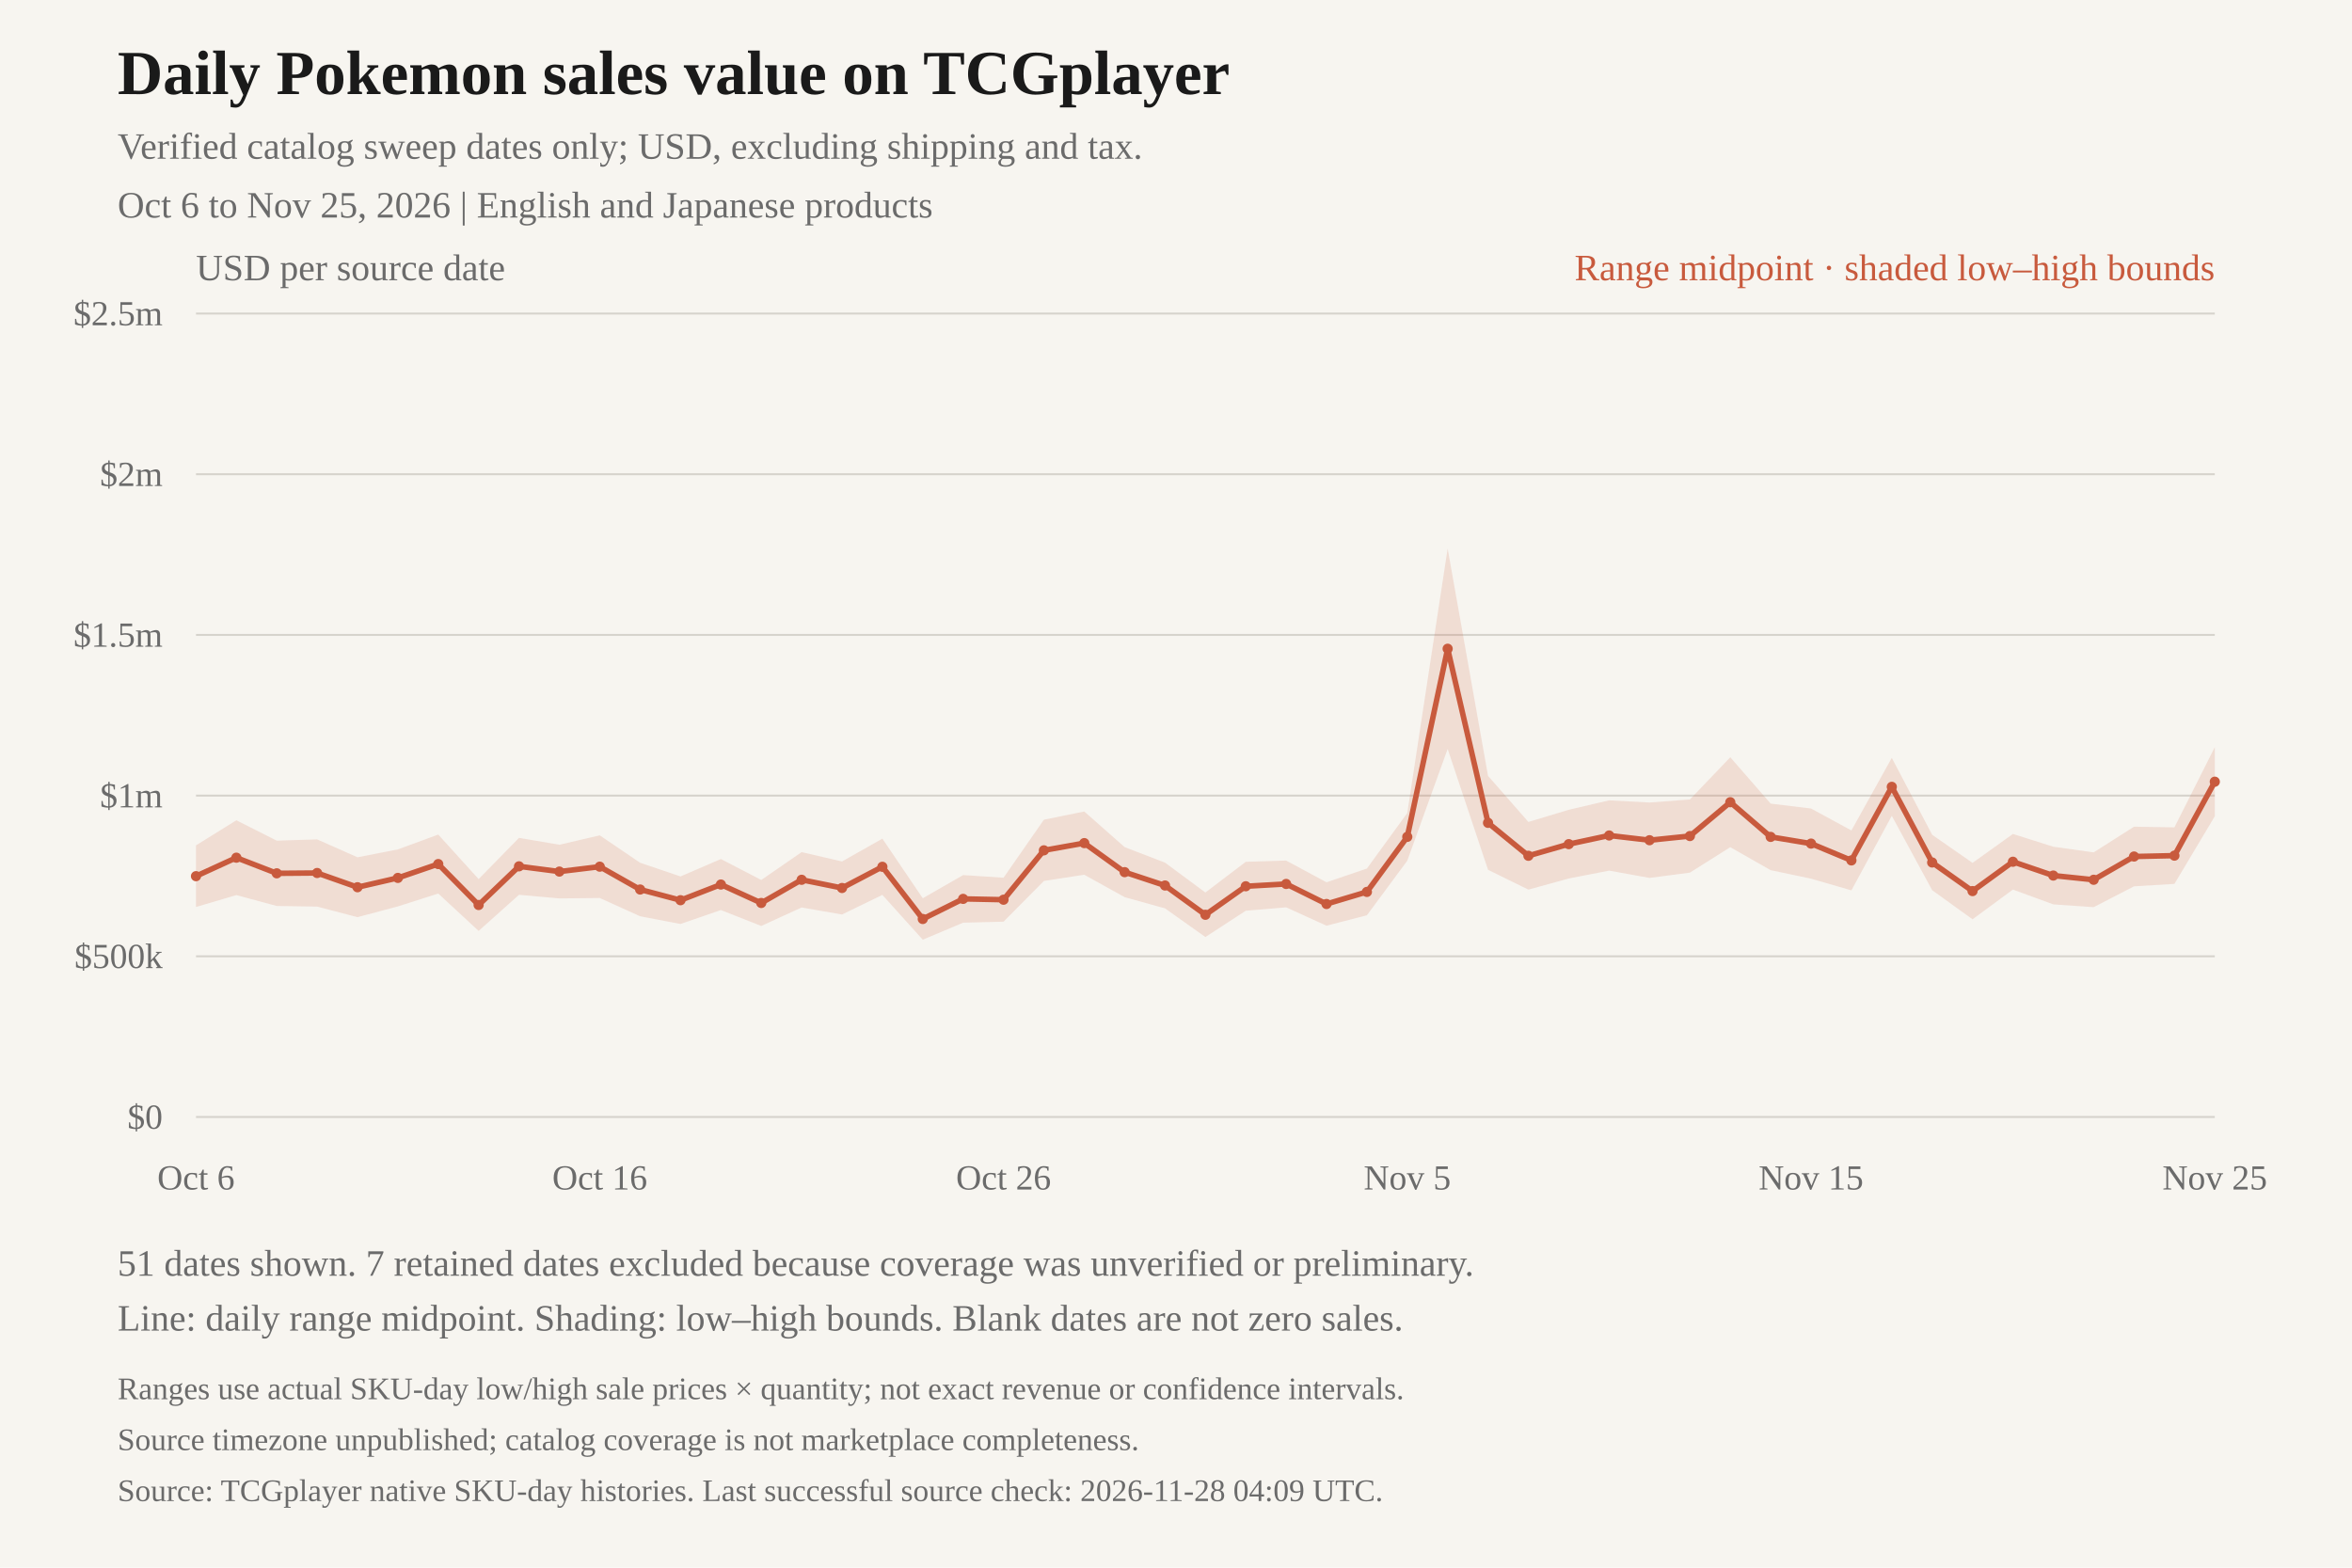
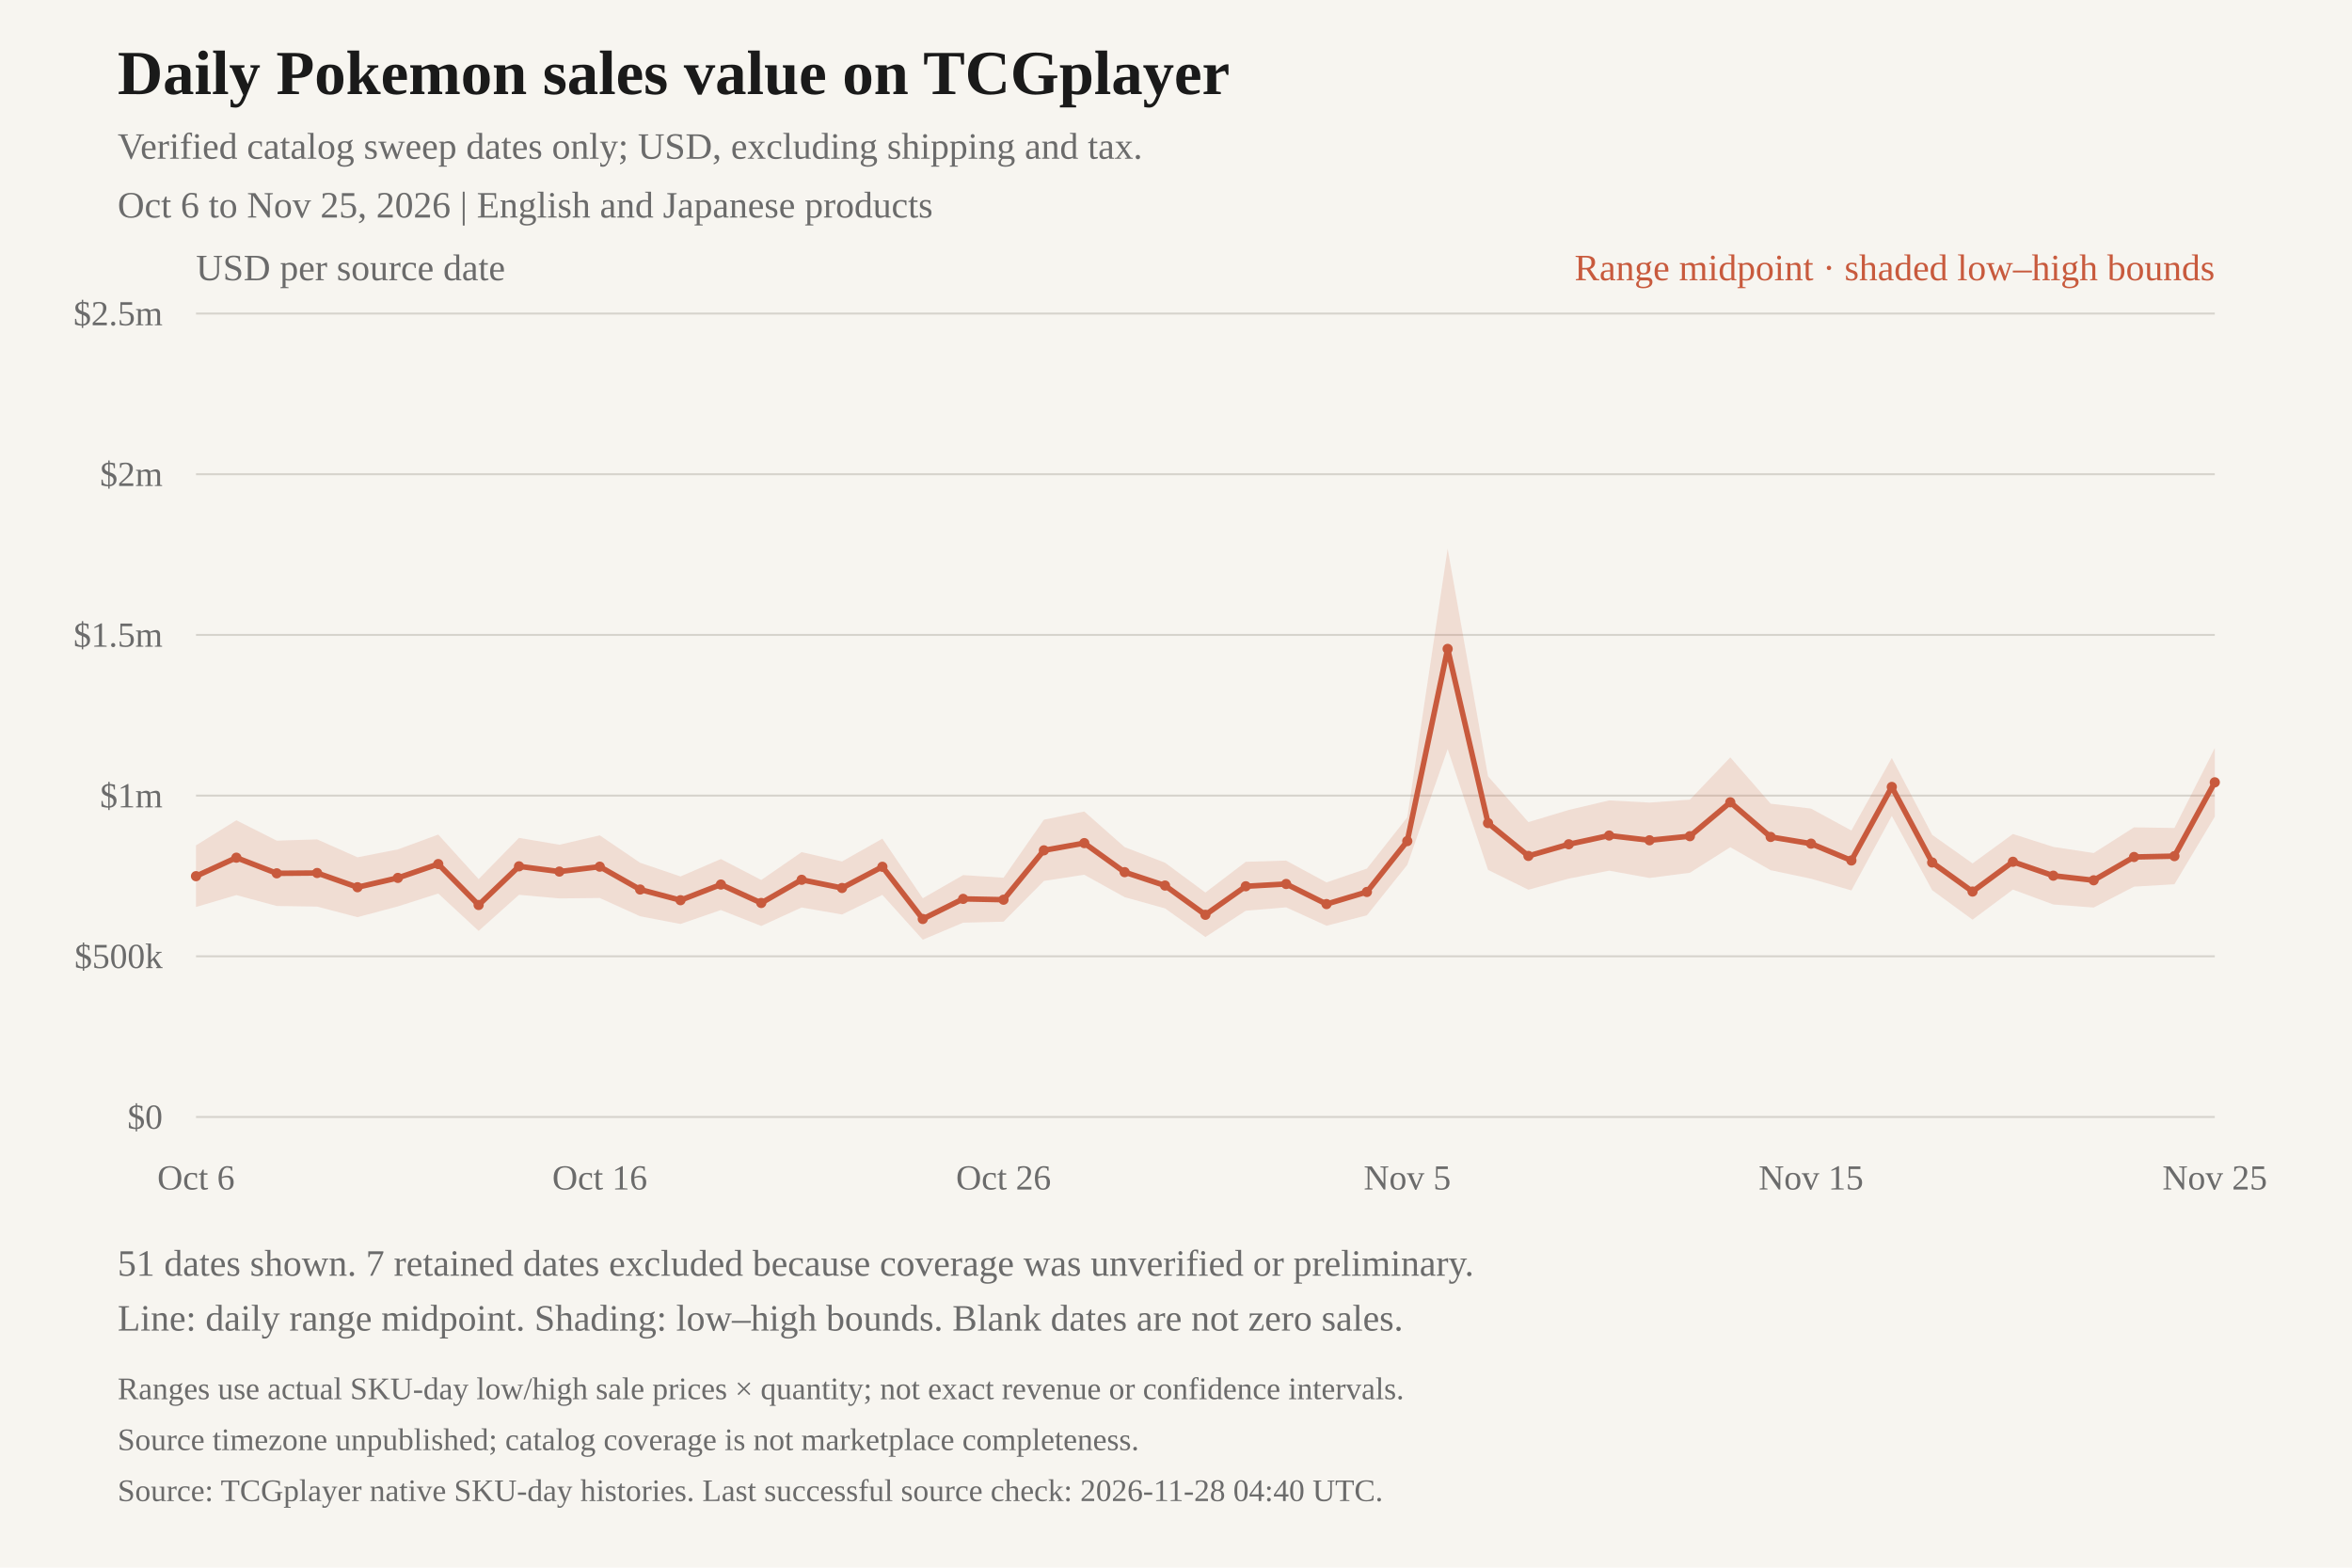
<svg xmlns="http://www.w3.org/2000/svg" width="1200" height="800" viewBox="0 0 1200 800" role="img" aria-labelledby="title description">
  <style>text{font-family:Georgia,"Liberation Serif","Times New Roman",serif;fill:#1A1A1A;font-size:19px}.title{font-size:32px;font-weight:600}.muted,.axis{fill:#6B6B6B}.axis{font-size:18px}.note{font-size:16px;fill:#6B6B6B}.grid{stroke:#D6D3CC;stroke-width:1}</style>
  <rect data-role="background" width="1200" height="800" fill="#F7F5F0" />
  <text x="60" y="48" class="title">Daily Pokemon sales value on TCGplayer</text>
  <text x="60" y="81" class="muted">Verified catalog sweep dates only; USD, excluding shipping and tax.</text>
  <text x="60" y="111" class="muted">Oct 6 to Nov 25, 2026 | English and Japanese products</text>
  <text x="100" y="143" class="muted">USD per source date</text>
  <text x="1130" y="143" text-anchor="end" style="fill:#C85A3D">Range midpoint · shaded low–high bounds</text>
  <path d="M100,570H1130" class="grid" />
  <text x="83" y="576" class="axis" text-anchor="end">$0</text>
  <path d="M100,488H1130" class="grid" />
  <text x="83" y="494" class="axis" text-anchor="end">$500k</text>
  <path d="M100,406H1130" class="grid" />
  <text x="83" y="412" class="axis" text-anchor="end">$1m</text>
  <path d="M100,324H1130" class="grid" />
  <text x="83" y="330" class="axis" text-anchor="end">$1.5m</text>
  <path d="M100,242H1130" class="grid" />
  <text x="83" y="248" class="axis" text-anchor="end">$2m</text>
  <path d="M100,160H1130" class="grid" />
  <text x="83" y="166" class="axis" text-anchor="end">$2.5m</text>
-   <polygon data-series="daily-band" points="100,431.395 120.6,418.596 141.2,428.993 161.8,428.347 182.4,437.483 203,433.454 223.6,425.889 244.2,448.6 264.8,427.569 285.4,431.071 306,426.287 326.6,440.279 347.2,447.253 367.8,438.369 388.4,449.058 409,434.841 429.6,439.616 450.2,427.977 470.8,458.392 491.4,446.556 512,447.917 532.6,418.306 553.2,414.107 573.8,432.3 594.4,440.205 615,455.455 635.6,439.788 656.2,439.154 676.8,450.243 697.4,443.222 718,414.883 738.6,279.934 759.2,395.948 779.8,419.441 800.4,413.237 821,408.419 841.6,409.529 862.2,407.971 882.8,386.435 903.4,410.09 924,412.59 944.6,423.785 965.2,386.736 985.8,425.996 1006.4,440.335 1027,425.567 1047.6,432.088 1068.2,434.976 1088.8,421.873 1109.4,422.208 1130,381.273 1130,416.544 1109.4,451.054 1088.8,452.295 1068.2,462.928 1047.6,461.509 1027,453.946 1006.4,469.121 985.8,454.272 965.2,416.315 944.6,454.361 924,448.385 903.4,444.056 882.8,432.318 862.2,445.312 841.6,448.004 821,444.286 800.4,448.301 779.8,453.98 759.2,443.865 738.6,382.189 718,439.216 697.4,467.071 676.8,472.386 656.2,463.025 635.6,464.749 615,478.174 594.4,463.545 573.8,457.823 553.2,446.38 532.6,449.56 512,470.34 491.4,470.849 470.8,479.541 450.2,456.674 429.6,466.671 409,463.09 388.4,472.524 367.8,464.4 347.2,471.512 326.6,467.575 306,458.248 285.4,458.461 264.8,456.626 244.2,475.046 223.6,455.971 203,462.546 182.4,468.031 161.8,462.639 141.2,462.325 120.6,456.767 100,462.839" fill="#C85A3D" fill-opacity="0.16" />
-   <polyline data-series="daily-midpoint" points="100,447.117 120.6,437.682 141.2,445.659 161.8,445.493 182.4,452.757 203,448 223.6,440.93 244.2,461.823 264.8,442.097 285.4,444.766 306,442.267 326.6,453.927 347.2,459.382 367.8,451.384 388.4,460.791 409,448.965 429.6,453.144 450.2,442.326 470.8,468.967 491.4,458.703 512,459.128 532.6,433.933 553.2,430.244 573.8,445.061 594.4,451.875 615,466.814 635.6,452.269 656.2,451.089 676.8,461.314 697.4,455.146 718,427.05 738.6,331.061 759.2,419.907 779.8,436.71 800.4,430.769 821,426.353 841.6,428.766 862.2,426.641 882.8,409.376 903.4,427.073 924,430.488 944.6,439.073 965.2,401.526 985.8,440.134 1006.4,454.728 1027,439.756 1047.6,446.799 1068.2,448.952 1088.8,437.084 1109.4,436.631 1130,398.909" fill="none" stroke="#C85A3D" stroke-width="2.8" stroke-linejoin="round" stroke-linecap="round" />
+   <polygon data-series="daily-band" points="100,431.395 120.6,418.596 141.2,428.993 161.8,428.347 182.4,437.483 203,433.454 223.6,425.889 244.2,448.6 264.8,427.569 285.4,431.071 306,426.287 326.6,440.279 347.2,447.253 367.8,438.369 388.4,449.058 409,434.841 429.6,439.616 450.2,427.977 470.8,458.392 491.4,446.556 512,447.917 532.6,418.306 553.2,414.107 573.8,432.3 594.4,440.237 615,455.468 635.6,439.795 656.2,439.167 676.8,450.3 697.4,443.246 718,417.086 738.6,280.023 759.2,396.152 779.8,419.531 800.4,413.314 821,408.454 841.6,409.565 862.2,408.054 882.8,386.495 903.4,410.125 924,412.627 944.6,423.828 965.2,386.807 985.8,426.008 1006.4,440.612 1027,425.587 1047.6,432.172 1068.2,435.314 1088.8,422.196 1109.4,422.535 1130,381.682 1130,416.758 1109.4,451.242 1088.8,452.462 1068.2,463.125 1047.6,461.564 1027,453.951 1006.4,469.323 985.8,454.266 965.2,416.353 944.6,454.391 924,448.407 903.4,444.074 882.8,432.337 862.2,445.372 841.6,448.032 821,444.306 800.4,448.357 779.8,454.037 759.2,443.907 738.6,382.245 718,441.352 697.4,467.087 676.8,472.409 656.2,463.03 635.6,464.752 615,478.179 594.4,463.559 573.8,457.823 553.2,446.38 532.6,449.56 512,470.34 491.4,470.849 470.8,479.541 450.2,456.674 429.6,466.671 409,463.09 388.4,472.524 367.8,464.4 347.2,471.512 326.6,467.575 306,458.248 285.4,458.461 264.8,456.626 244.2,475.046 223.6,455.971 203,462.546 182.4,468.031 161.8,462.639 141.2,462.325 120.6,456.767 100,462.839" fill="#C85A3D" fill-opacity="0.16" />
+   <polyline data-series="daily-midpoint" points="100,447.117 120.6,437.682 141.2,445.659 161.8,445.493 182.4,452.757 203,448 223.6,440.93 244.2,461.823 264.8,442.097 285.4,444.766 306,442.267 326.6,453.927 347.2,459.382 367.8,451.384 388.4,460.791 409,448.965 429.6,453.144 450.2,442.326 470.8,468.967 491.4,458.703 512,459.128 532.6,433.933 553.2,430.244 573.8,445.061 594.4,451.898 615,466.824 635.6,452.274 656.2,451.099 676.8,461.355 697.4,455.167 718,429.219 738.6,331.134 759.2,420.029 779.8,436.784 800.4,430.836 821,426.38 841.6,428.798 862.2,426.713 882.8,409.416 903.4,427.099 924,430.517 944.6,439.11 965.2,401.58 985.8,440.137 1006.4,454.967 1027,439.769 1047.6,446.868 1068.2,449.22 1088.8,437.329 1109.4,436.888 1130,399.22" fill="none" stroke="#C85A3D" stroke-width="2.8" stroke-linejoin="round" stroke-linecap="round" />
  <circle data-series="daily-observation" cx="100" cy="447.117" r="2.6" fill="#C85A3D" />
  <circle data-series="daily-observation" cx="120.6" cy="437.682" r="2.6" fill="#C85A3D" />
  <circle data-series="daily-observation" cx="141.2" cy="445.659" r="2.6" fill="#C85A3D" />
  <circle data-series="daily-observation" cx="161.8" cy="445.493" r="2.6" fill="#C85A3D" />
  <circle data-series="daily-observation" cx="182.4" cy="452.757" r="2.6" fill="#C85A3D" />
  <circle data-series="daily-observation" cx="203" cy="448" r="2.6" fill="#C85A3D" />
  <circle data-series="daily-observation" cx="223.6" cy="440.93" r="2.6" fill="#C85A3D" />
  <circle data-series="daily-observation" cx="244.2" cy="461.823" r="2.6" fill="#C85A3D" />
  <circle data-series="daily-observation" cx="264.8" cy="442.097" r="2.6" fill="#C85A3D" />
  <circle data-series="daily-observation" cx="285.4" cy="444.766" r="2.6" fill="#C85A3D" />
  <circle data-series="daily-observation" cx="306" cy="442.267" r="2.6" fill="#C85A3D" />
  <circle data-series="daily-observation" cx="326.6" cy="453.927" r="2.6" fill="#C85A3D" />
  <circle data-series="daily-observation" cx="347.2" cy="459.382" r="2.6" fill="#C85A3D" />
  <circle data-series="daily-observation" cx="367.8" cy="451.384" r="2.6" fill="#C85A3D" />
  <circle data-series="daily-observation" cx="388.4" cy="460.791" r="2.6" fill="#C85A3D" />
  <circle data-series="daily-observation" cx="409" cy="448.965" r="2.6" fill="#C85A3D" />
  <circle data-series="daily-observation" cx="429.6" cy="453.144" r="2.6" fill="#C85A3D" />
  <circle data-series="daily-observation" cx="450.2" cy="442.326" r="2.6" fill="#C85A3D" />
  <circle data-series="daily-observation" cx="470.8" cy="468.967" r="2.6" fill="#C85A3D" />
  <circle data-series="daily-observation" cx="491.4" cy="458.703" r="2.6" fill="#C85A3D" />
  <circle data-series="daily-observation" cx="512" cy="459.128" r="2.6" fill="#C85A3D" />
  <circle data-series="daily-observation" cx="532.6" cy="433.933" r="2.6" fill="#C85A3D" />
  <circle data-series="daily-observation" cx="553.2" cy="430.244" r="2.6" fill="#C85A3D" />
  <circle data-series="daily-observation" cx="573.8" cy="445.061" r="2.6" fill="#C85A3D" />
-   <circle data-series="daily-observation" cx="594.4" cy="451.875" r="2.6" fill="#C85A3D" />
-   <circle data-series="daily-observation" cx="615" cy="466.814" r="2.6" fill="#C85A3D" />
-   <circle data-series="daily-observation" cx="635.6" cy="452.269" r="2.6" fill="#C85A3D" />
-   <circle data-series="daily-observation" cx="656.2" cy="451.089" r="2.6" fill="#C85A3D" />
-   <circle data-series="daily-observation" cx="676.8" cy="461.314" r="2.6" fill="#C85A3D" />
-   <circle data-series="daily-observation" cx="697.4" cy="455.146" r="2.6" fill="#C85A3D" />
-   <circle data-series="daily-observation" cx="718" cy="427.05" r="2.6" fill="#C85A3D" />
-   <circle data-series="daily-observation" cx="738.6" cy="331.061" r="2.6" fill="#C85A3D" />
-   <circle data-series="daily-observation" cx="759.2" cy="419.907" r="2.6" fill="#C85A3D" />
-   <circle data-series="daily-observation" cx="779.8" cy="436.71" r="2.6" fill="#C85A3D" />
-   <circle data-series="daily-observation" cx="800.4" cy="430.769" r="2.6" fill="#C85A3D" />
-   <circle data-series="daily-observation" cx="821" cy="426.353" r="2.6" fill="#C85A3D" />
-   <circle data-series="daily-observation" cx="841.6" cy="428.766" r="2.6" fill="#C85A3D" />
-   <circle data-series="daily-observation" cx="862.2" cy="426.641" r="2.6" fill="#C85A3D" />
-   <circle data-series="daily-observation" cx="882.8" cy="409.376" r="2.6" fill="#C85A3D" />
-   <circle data-series="daily-observation" cx="903.4" cy="427.073" r="2.6" fill="#C85A3D" />
-   <circle data-series="daily-observation" cx="924" cy="430.488" r="2.6" fill="#C85A3D" />
-   <circle data-series="daily-observation" cx="944.6" cy="439.073" r="2.6" fill="#C85A3D" />
-   <circle data-series="daily-observation" cx="965.2" cy="401.526" r="2.6" fill="#C85A3D" />
-   <circle data-series="daily-observation" cx="985.8" cy="440.134" r="2.6" fill="#C85A3D" />
-   <circle data-series="daily-observation" cx="1006.4" cy="454.728" r="2.6" fill="#C85A3D" />
-   <circle data-series="daily-observation" cx="1027" cy="439.756" r="2.6" fill="#C85A3D" />
-   <circle data-series="daily-observation" cx="1047.6" cy="446.799" r="2.6" fill="#C85A3D" />
-   <circle data-series="daily-observation" cx="1068.2" cy="448.952" r="2.6" fill="#C85A3D" />
-   <circle data-series="daily-observation" cx="1088.8" cy="437.084" r="2.6" fill="#C85A3D" />
-   <circle data-series="daily-observation" cx="1109.4" cy="436.631" r="2.6" fill="#C85A3D" />
-   <circle data-series="daily-observation" cx="1130" cy="398.909" r="2.6" fill="#C85A3D" />
+   <circle data-series="daily-observation" cx="594.4" cy="451.898" r="2.6" fill="#C85A3D" />
+   <circle data-series="daily-observation" cx="615" cy="466.824" r="2.6" fill="#C85A3D" />
+   <circle data-series="daily-observation" cx="635.6" cy="452.274" r="2.6" fill="#C85A3D" />
+   <circle data-series="daily-observation" cx="656.2" cy="451.099" r="2.6" fill="#C85A3D" />
+   <circle data-series="daily-observation" cx="676.8" cy="461.355" r="2.6" fill="#C85A3D" />
+   <circle data-series="daily-observation" cx="697.4" cy="455.167" r="2.6" fill="#C85A3D" />
+   <circle data-series="daily-observation" cx="718" cy="429.219" r="2.6" fill="#C85A3D" />
+   <circle data-series="daily-observation" cx="738.6" cy="331.134" r="2.6" fill="#C85A3D" />
+   <circle data-series="daily-observation" cx="759.2" cy="420.029" r="2.6" fill="#C85A3D" />
+   <circle data-series="daily-observation" cx="779.8" cy="436.784" r="2.6" fill="#C85A3D" />
+   <circle data-series="daily-observation" cx="800.4" cy="430.836" r="2.6" fill="#C85A3D" />
+   <circle data-series="daily-observation" cx="821" cy="426.38" r="2.6" fill="#C85A3D" />
+   <circle data-series="daily-observation" cx="841.6" cy="428.798" r="2.6" fill="#C85A3D" />
+   <circle data-series="daily-observation" cx="862.2" cy="426.713" r="2.6" fill="#C85A3D" />
+   <circle data-series="daily-observation" cx="882.8" cy="409.416" r="2.6" fill="#C85A3D" />
+   <circle data-series="daily-observation" cx="903.4" cy="427.099" r="2.6" fill="#C85A3D" />
+   <circle data-series="daily-observation" cx="924" cy="430.517" r="2.6" fill="#C85A3D" />
+   <circle data-series="daily-observation" cx="944.6" cy="439.11" r="2.6" fill="#C85A3D" />
+   <circle data-series="daily-observation" cx="965.2" cy="401.58" r="2.6" fill="#C85A3D" />
+   <circle data-series="daily-observation" cx="985.8" cy="440.137" r="2.6" fill="#C85A3D" />
+   <circle data-series="daily-observation" cx="1006.4" cy="454.967" r="2.6" fill="#C85A3D" />
+   <circle data-series="daily-observation" cx="1027" cy="439.769" r="2.6" fill="#C85A3D" />
+   <circle data-series="daily-observation" cx="1047.6" cy="446.868" r="2.6" fill="#C85A3D" />
+   <circle data-series="daily-observation" cx="1068.2" cy="449.22" r="2.6" fill="#C85A3D" />
+   <circle data-series="daily-observation" cx="1088.8" cy="437.329" r="2.6" fill="#C85A3D" />
+   <circle data-series="daily-observation" cx="1109.4" cy="436.888" r="2.6" fill="#C85A3D" />
+   <circle data-series="daily-observation" cx="1130" cy="399.22" r="2.6" fill="#C85A3D" />
  <text x="100" y="607" class="axis" text-anchor="middle">Oct 6</text>
  <text x="306" y="607" class="axis" text-anchor="middle">Oct 16</text>
  <text x="512" y="607" class="axis" text-anchor="middle">Oct 26</text>
  <text x="718" y="607" class="axis" text-anchor="middle">Nov 5</text>
  <text x="924" y="607" class="axis" text-anchor="middle">Nov 15</text>
  <text x="1130" y="607" class="axis" text-anchor="middle">Nov 25</text>
  <text x="60" y="651" class="muted">51 dates shown. 7 retained dates excluded because coverage was unverified or preliminary.</text>
  <text x="60" y="679" class="muted">Line: daily range midpoint. Shading: low–high bounds. Blank dates are not zero sales.</text>
  <text x="60" y="714" class="note">Ranges use actual SKU-day low/high sale prices × quantity; not exact revenue or confidence intervals.</text>
  <text x="60" y="740" class="note">Source timezone unpublished; catalog coverage is not marketplace completeness.</text>
-   <text x="60" y="766" class="note">Source: TCGplayer native SKU-day histories. Last successful source check: 2026-11-28 04:09 UTC.</text>
+   <text x="60" y="766" class="note">Source: TCGplayer native SKU-day histories. Last successful source check: 2026-11-28 04:40 UTC.</text>
</svg>
